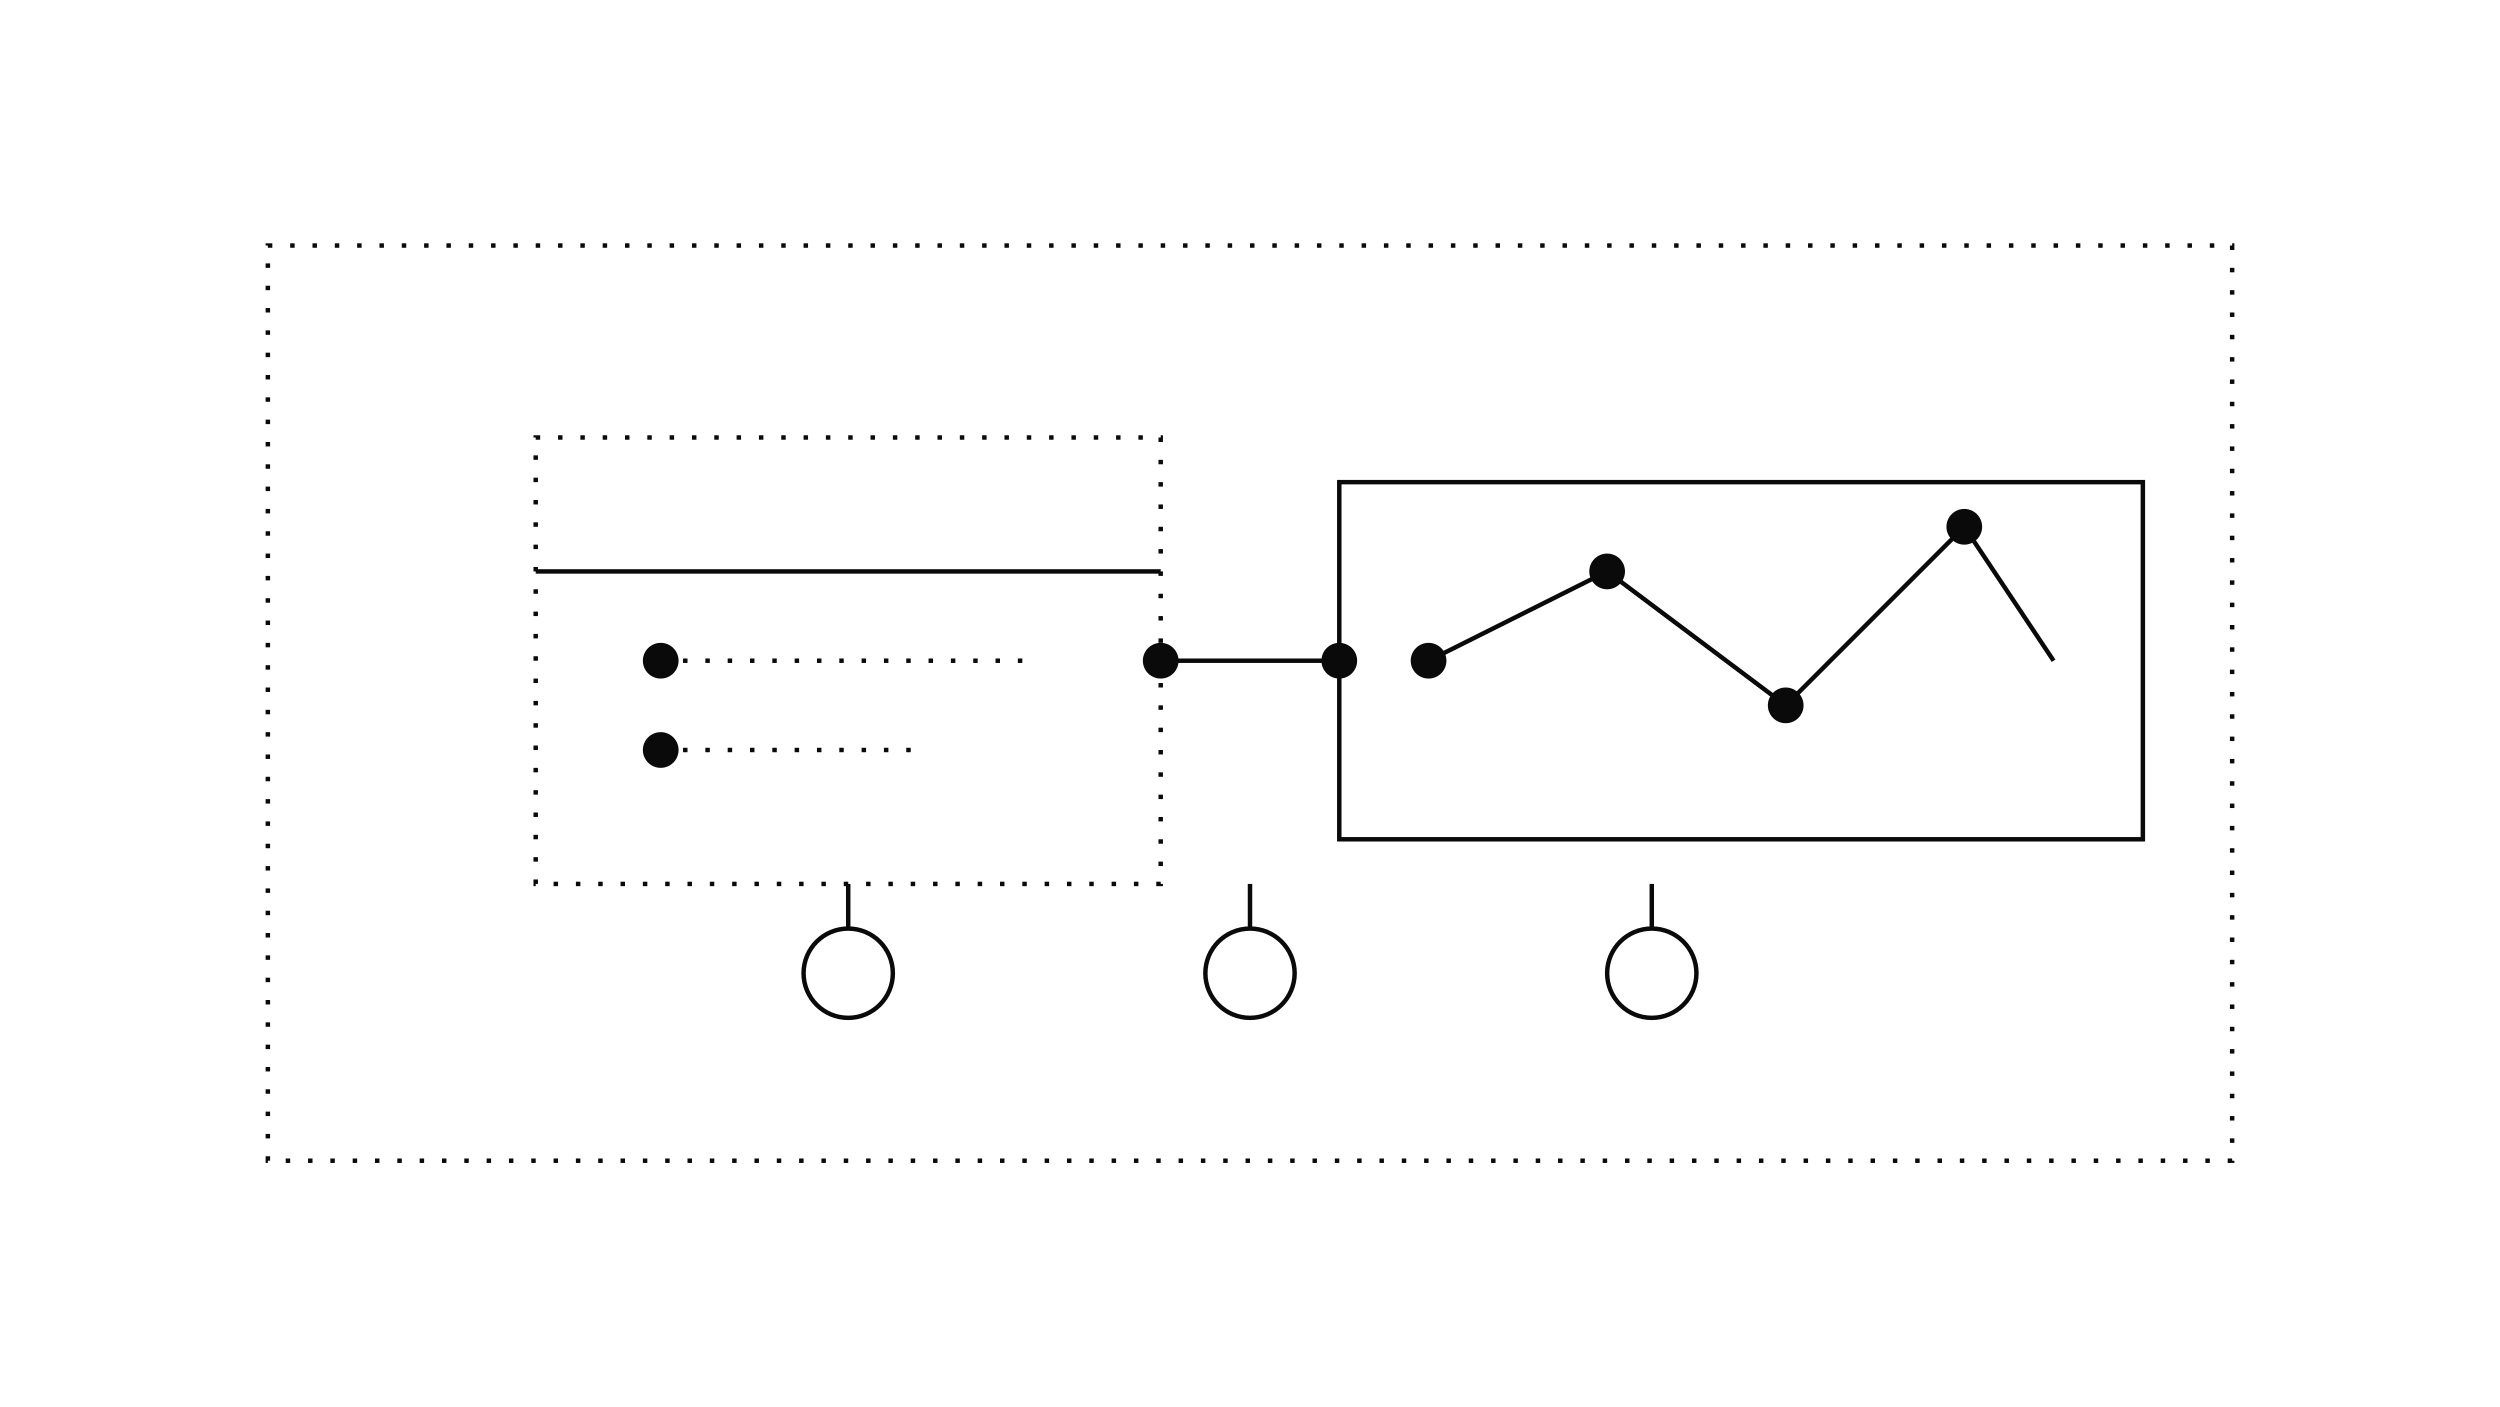
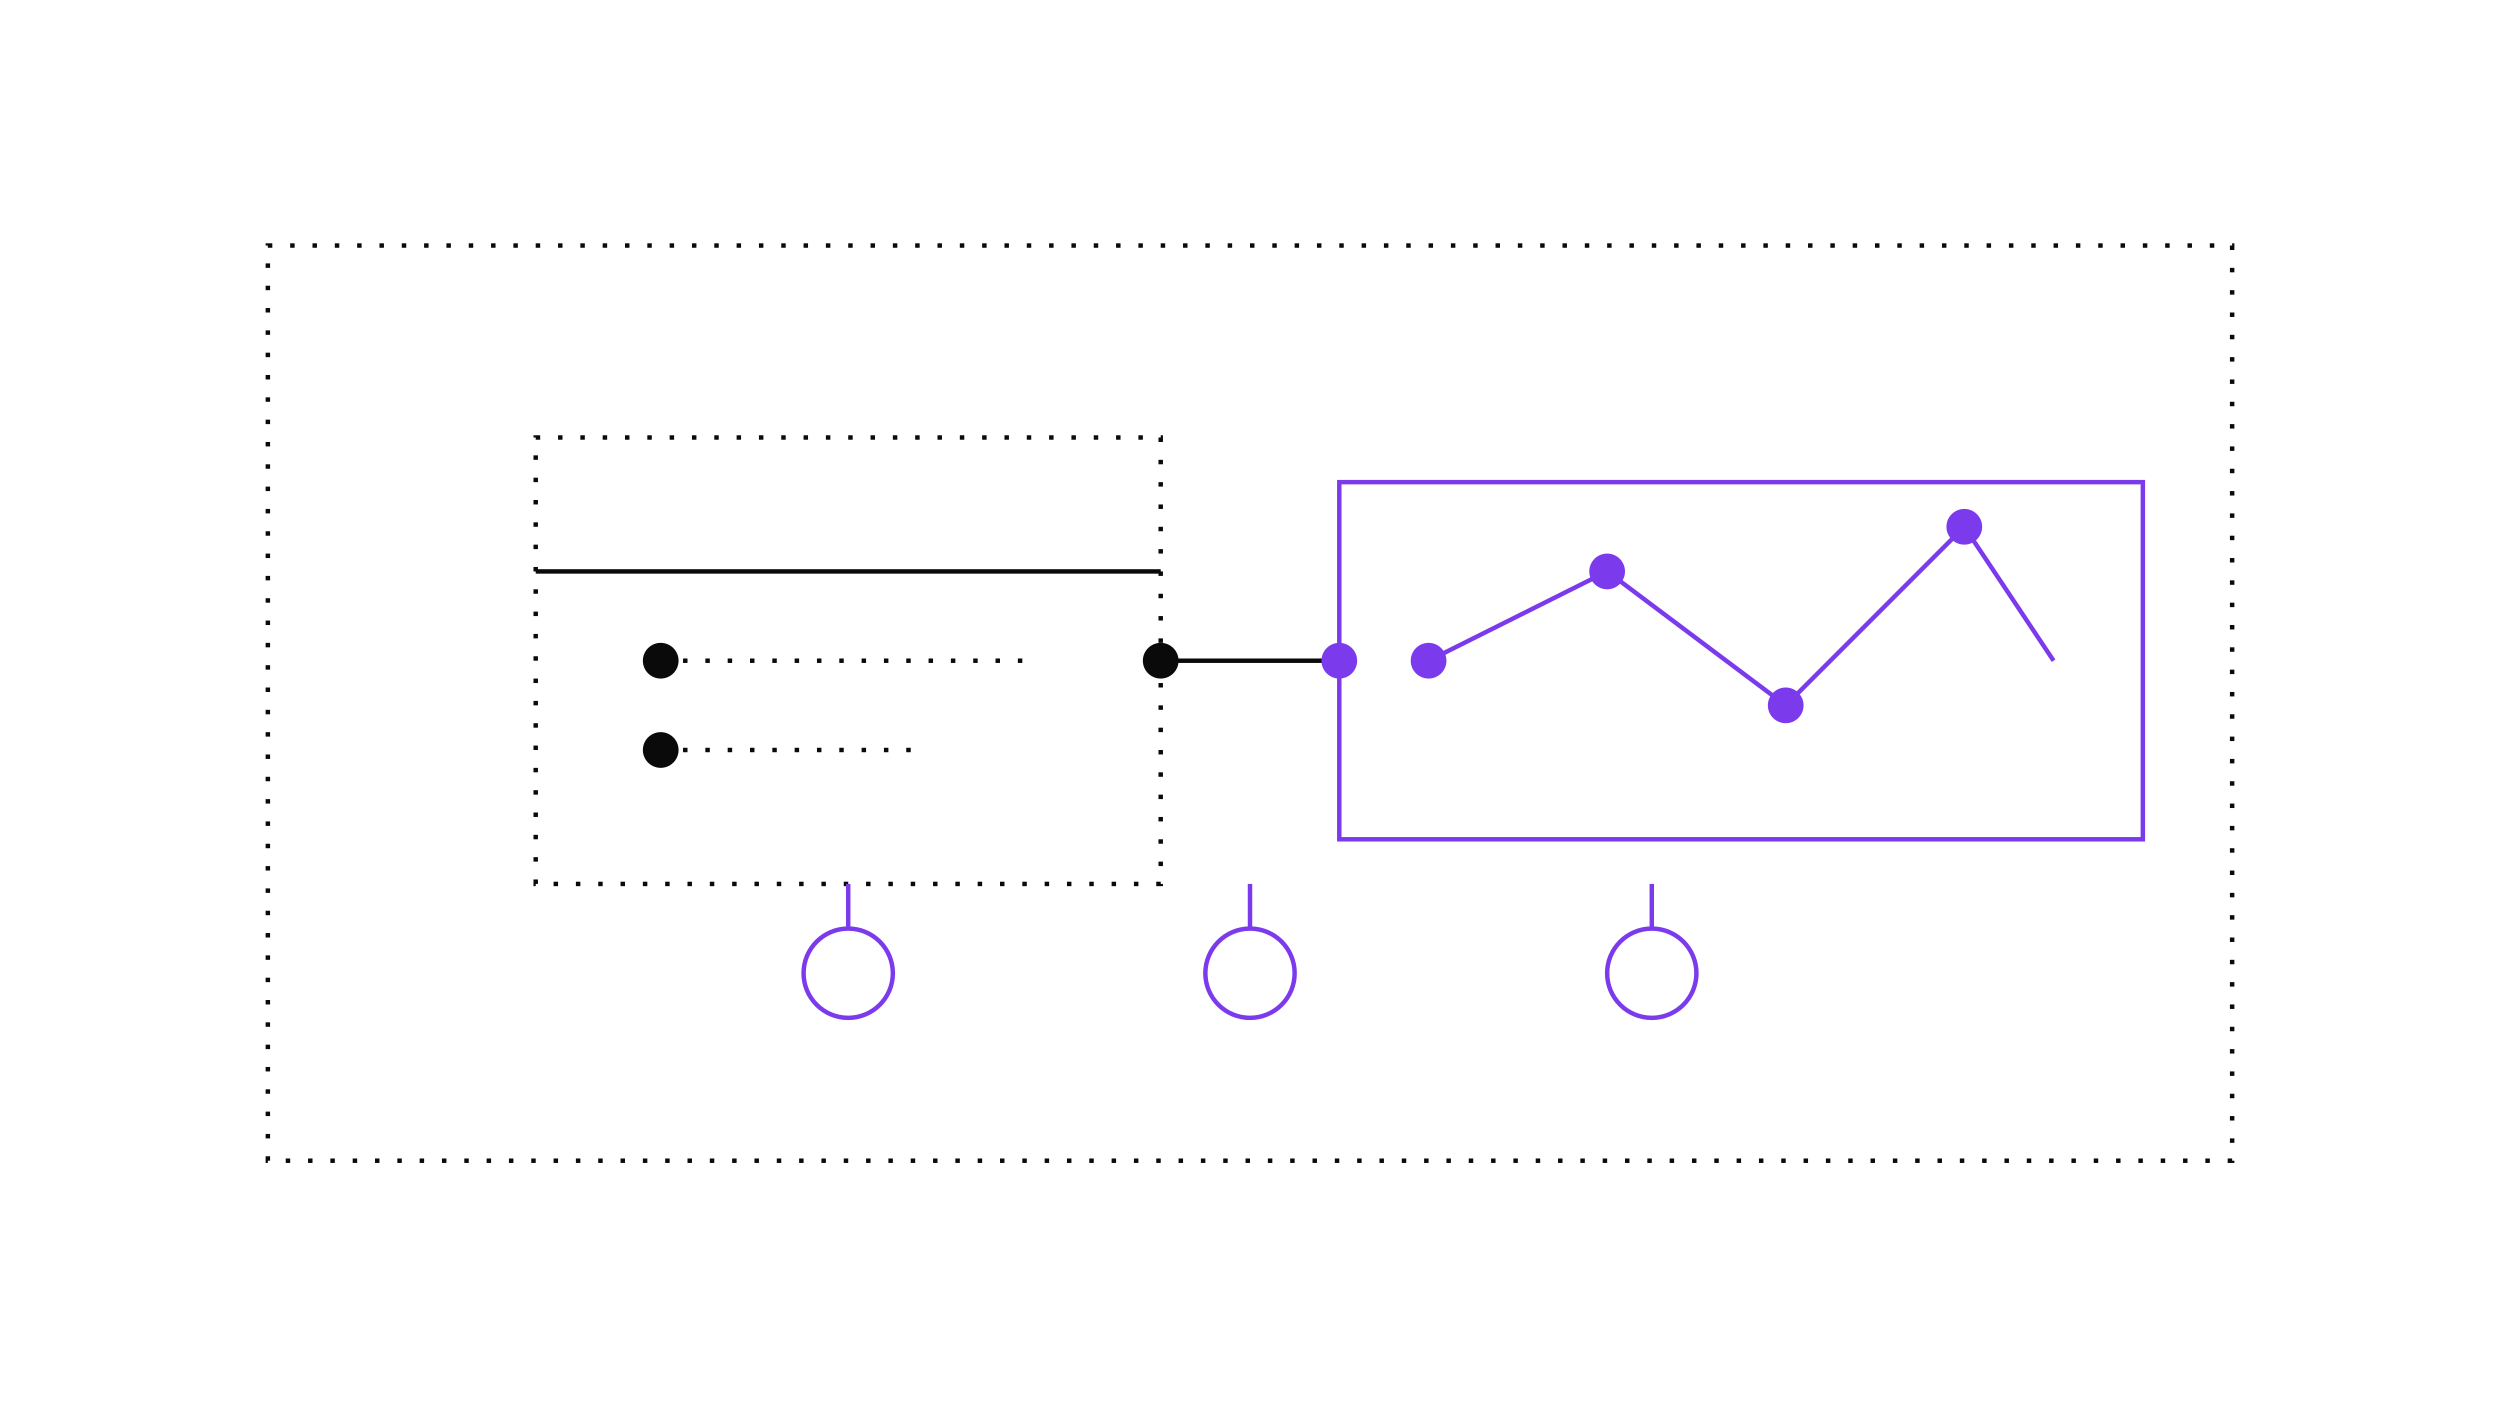
<svg xmlns="http://www.w3.org/2000/svg" viewBox="0 0 560 315" fill="none" stroke="#0a0a0a" stroke-width="1" shape-rendering="geometricPrecision" vector-effect="non-scaling-stroke">
  <rect x="60" y="55" width="440" height="205" stroke-dasharray="1 4" />
  <rect x="120" y="98" width="140" height="100" stroke-dasharray="1 4" />
  <line x1="120" y1="128" x2="260" y2="128" />
  <line x1="148" y1="148" x2="232" y2="148" stroke-dasharray="1 4" />
  <line x1="148" y1="168" x2="208" y2="168" stroke-dasharray="1 4" />
  <circle cx="148" cy="148" r="4" fill="#0a0a0a" stroke="none" />
  <circle cx="148" cy="168" r="4" fill="#0a0a0a" stroke="none" />
-   <rect x="300" y="108" width="180" height="80" />
-   <path d="M 320 148 L 360 128 L 400 158 L 440 118 L 460 148" />
-   <circle cx="320" cy="148" r="4" fill="#0a0a0a" stroke="none" />
-   <circle cx="360" cy="128" r="4" fill="#0a0a0a" stroke="none" />
-   <circle cx="400" cy="158" r="4" fill="#0a0a0a" stroke="none" />
-   <circle cx="440" cy="118" r="4" fill="#0a0a0a" stroke="none" />
-   <circle cx="190" cy="218" r="10" />
-   <circle cx="280" cy="218" r="10" />
-   <circle cx="370" cy="218" r="10" />
-   <path d="M 190 208 L 190 198" />
-   <path d="M 280 208 L 280 198" />
-   <path d="M 370 208 L 370 198" />
+   <rect x="300" y="108" width="180" height="80" stroke="#7C3AED" />
+   <path d="M 320 148 L 360 128 L 400 158 L 440 118 L 460 148" stroke="#7C3AED" />
+   <circle cx="320" cy="148" r="4" fill="#7C3AED" stroke="none" />
+   <circle cx="360" cy="128" r="4" fill="#7C3AED" stroke="none" />
+   <circle cx="400" cy="158" r="4" fill="#7C3AED" stroke="none" />
+   <circle cx="440" cy="118" r="4" fill="#7C3AED" stroke="none" />
+   <circle cx="190" cy="218" r="10" stroke="#7C3AED" />
+   <circle cx="280" cy="218" r="10" stroke="#7C3AED" />
+   <circle cx="370" cy="218" r="10" stroke="#7C3AED" />
+   <path d="M 190 208 L 190 198" stroke="#7C3AED" />
+   <path d="M 280 208 L 280 198" stroke="#7C3AED" />
+   <path d="M 370 208 L 370 198" stroke="#7C3AED" />
  <path d="M 260 148 L 300 148" />
  <circle cx="260" cy="148" r="4" fill="#0a0a0a" stroke="none" />
-   <circle cx="300" cy="148" r="4" fill="#0a0a0a" stroke="none" />
+   <circle cx="300" cy="148" r="4" fill="#7C3AED" stroke="none" />
</svg>
